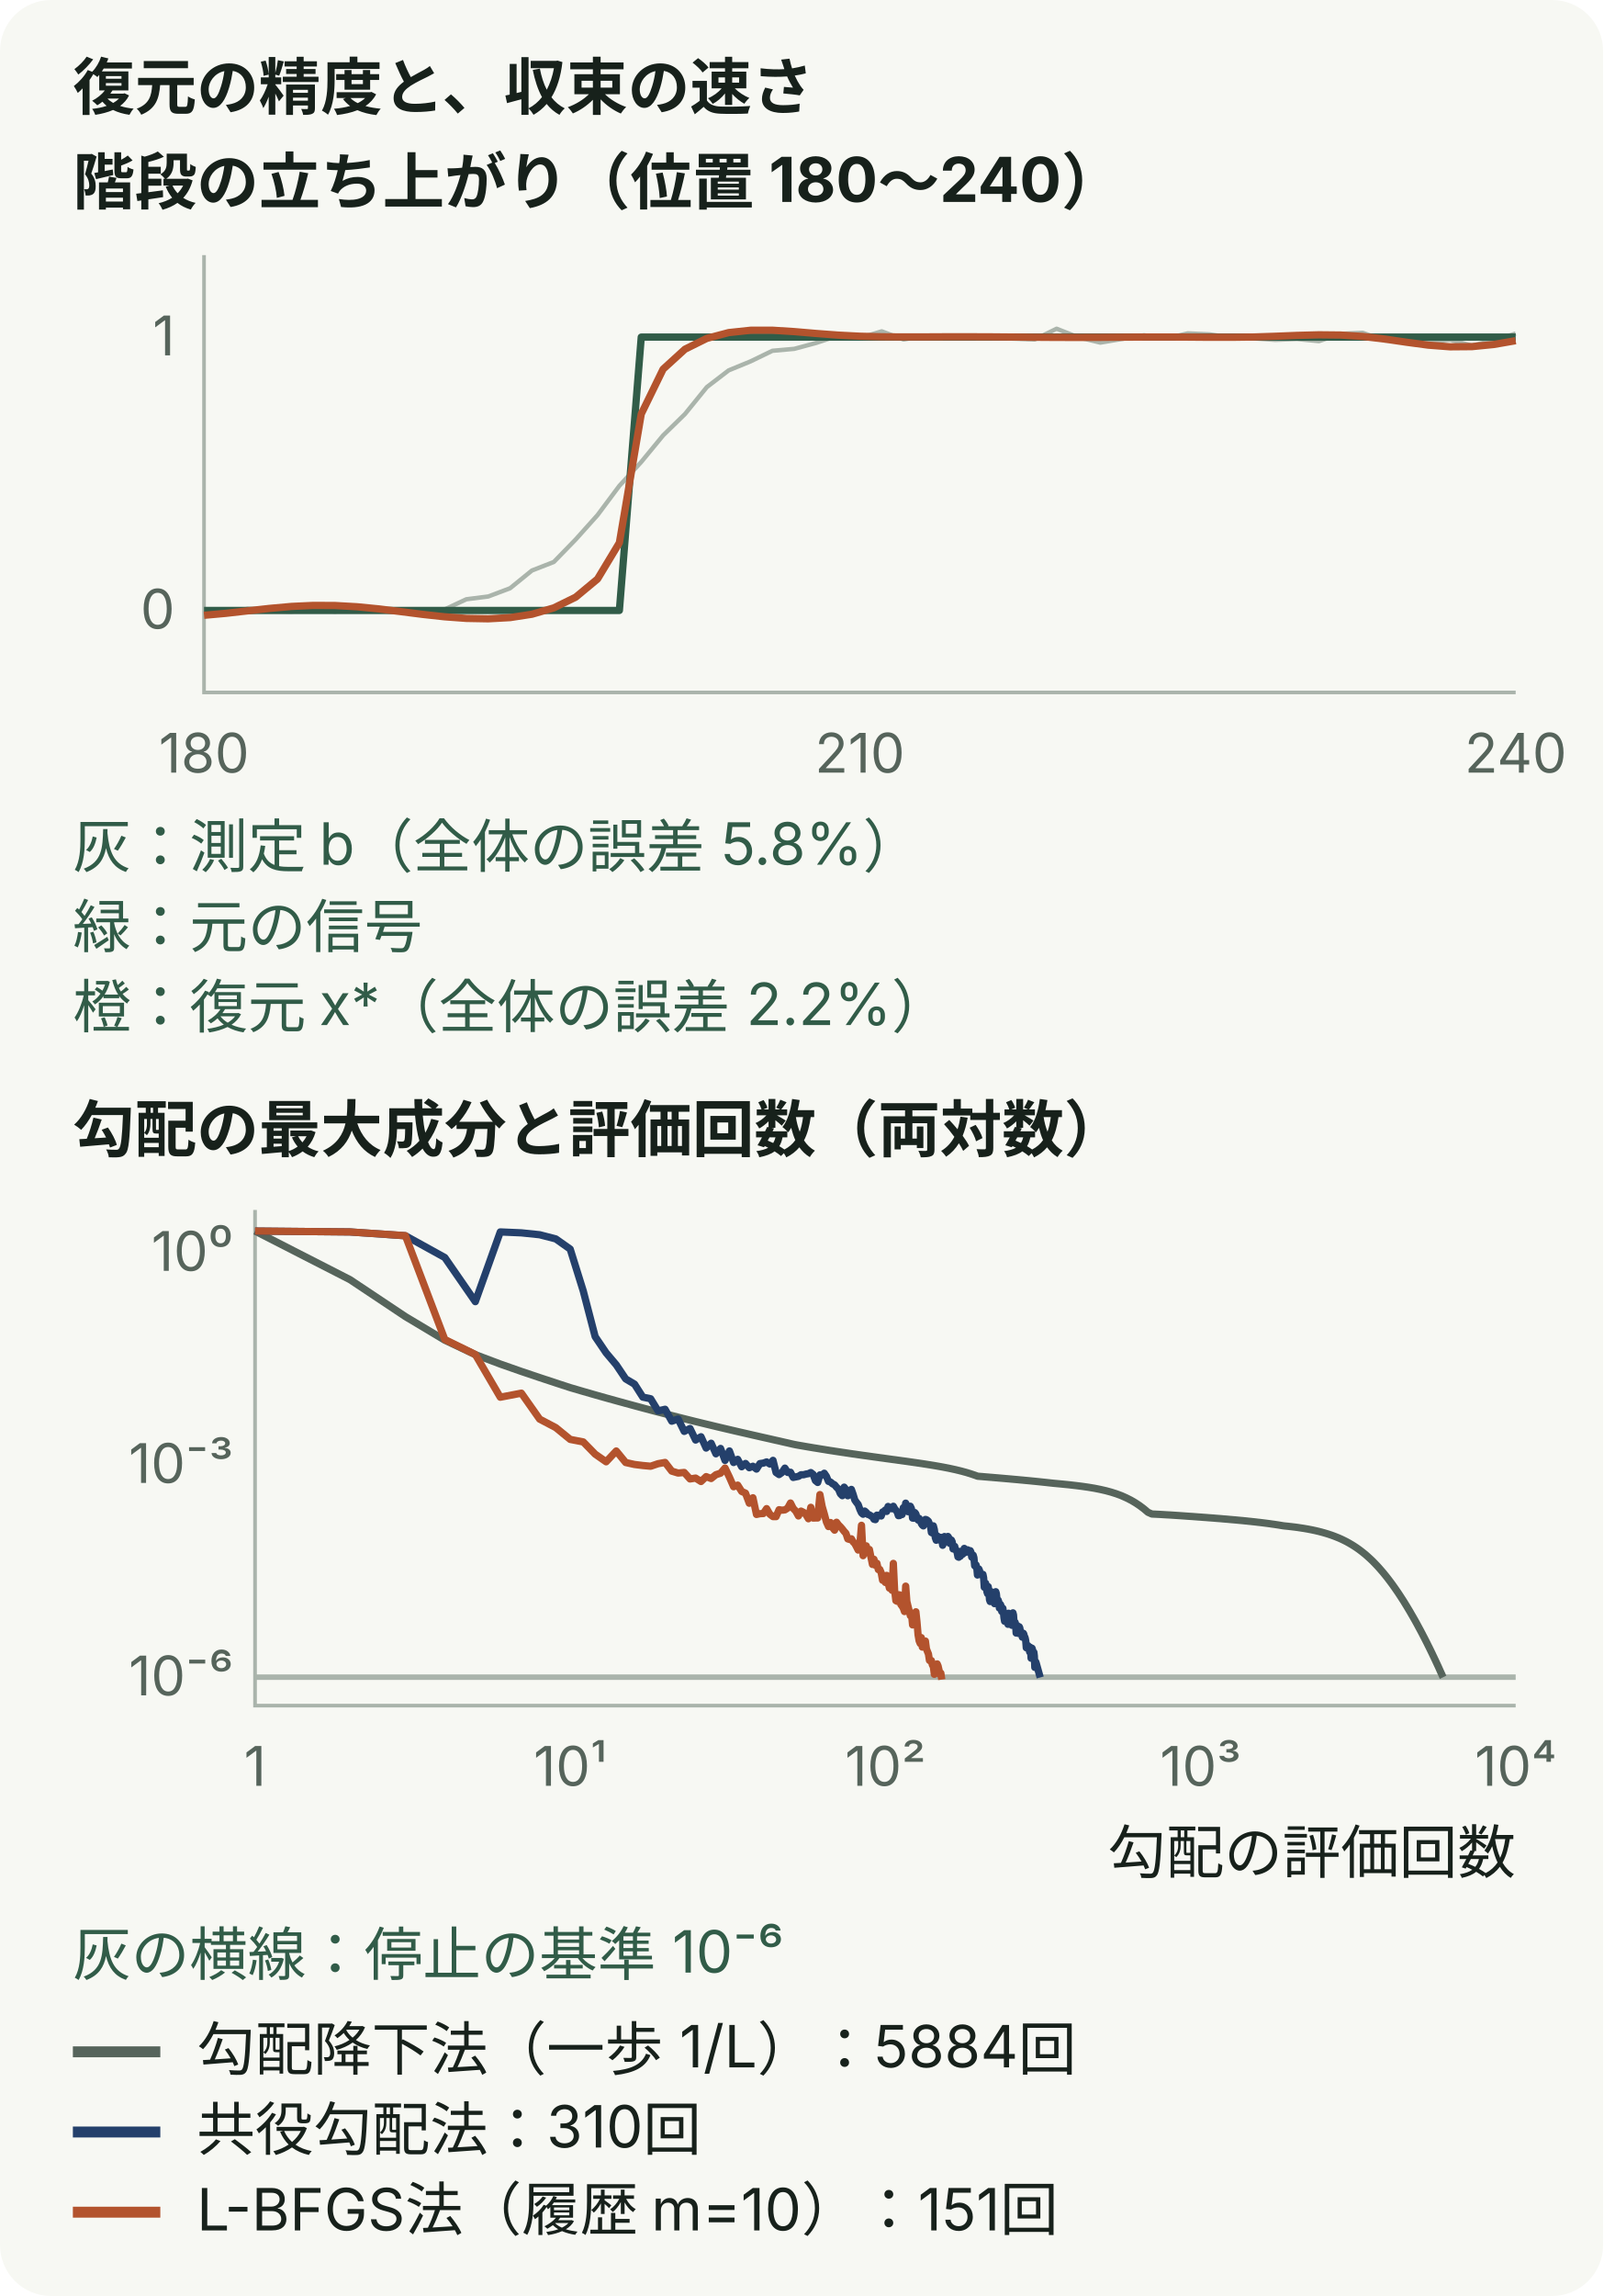
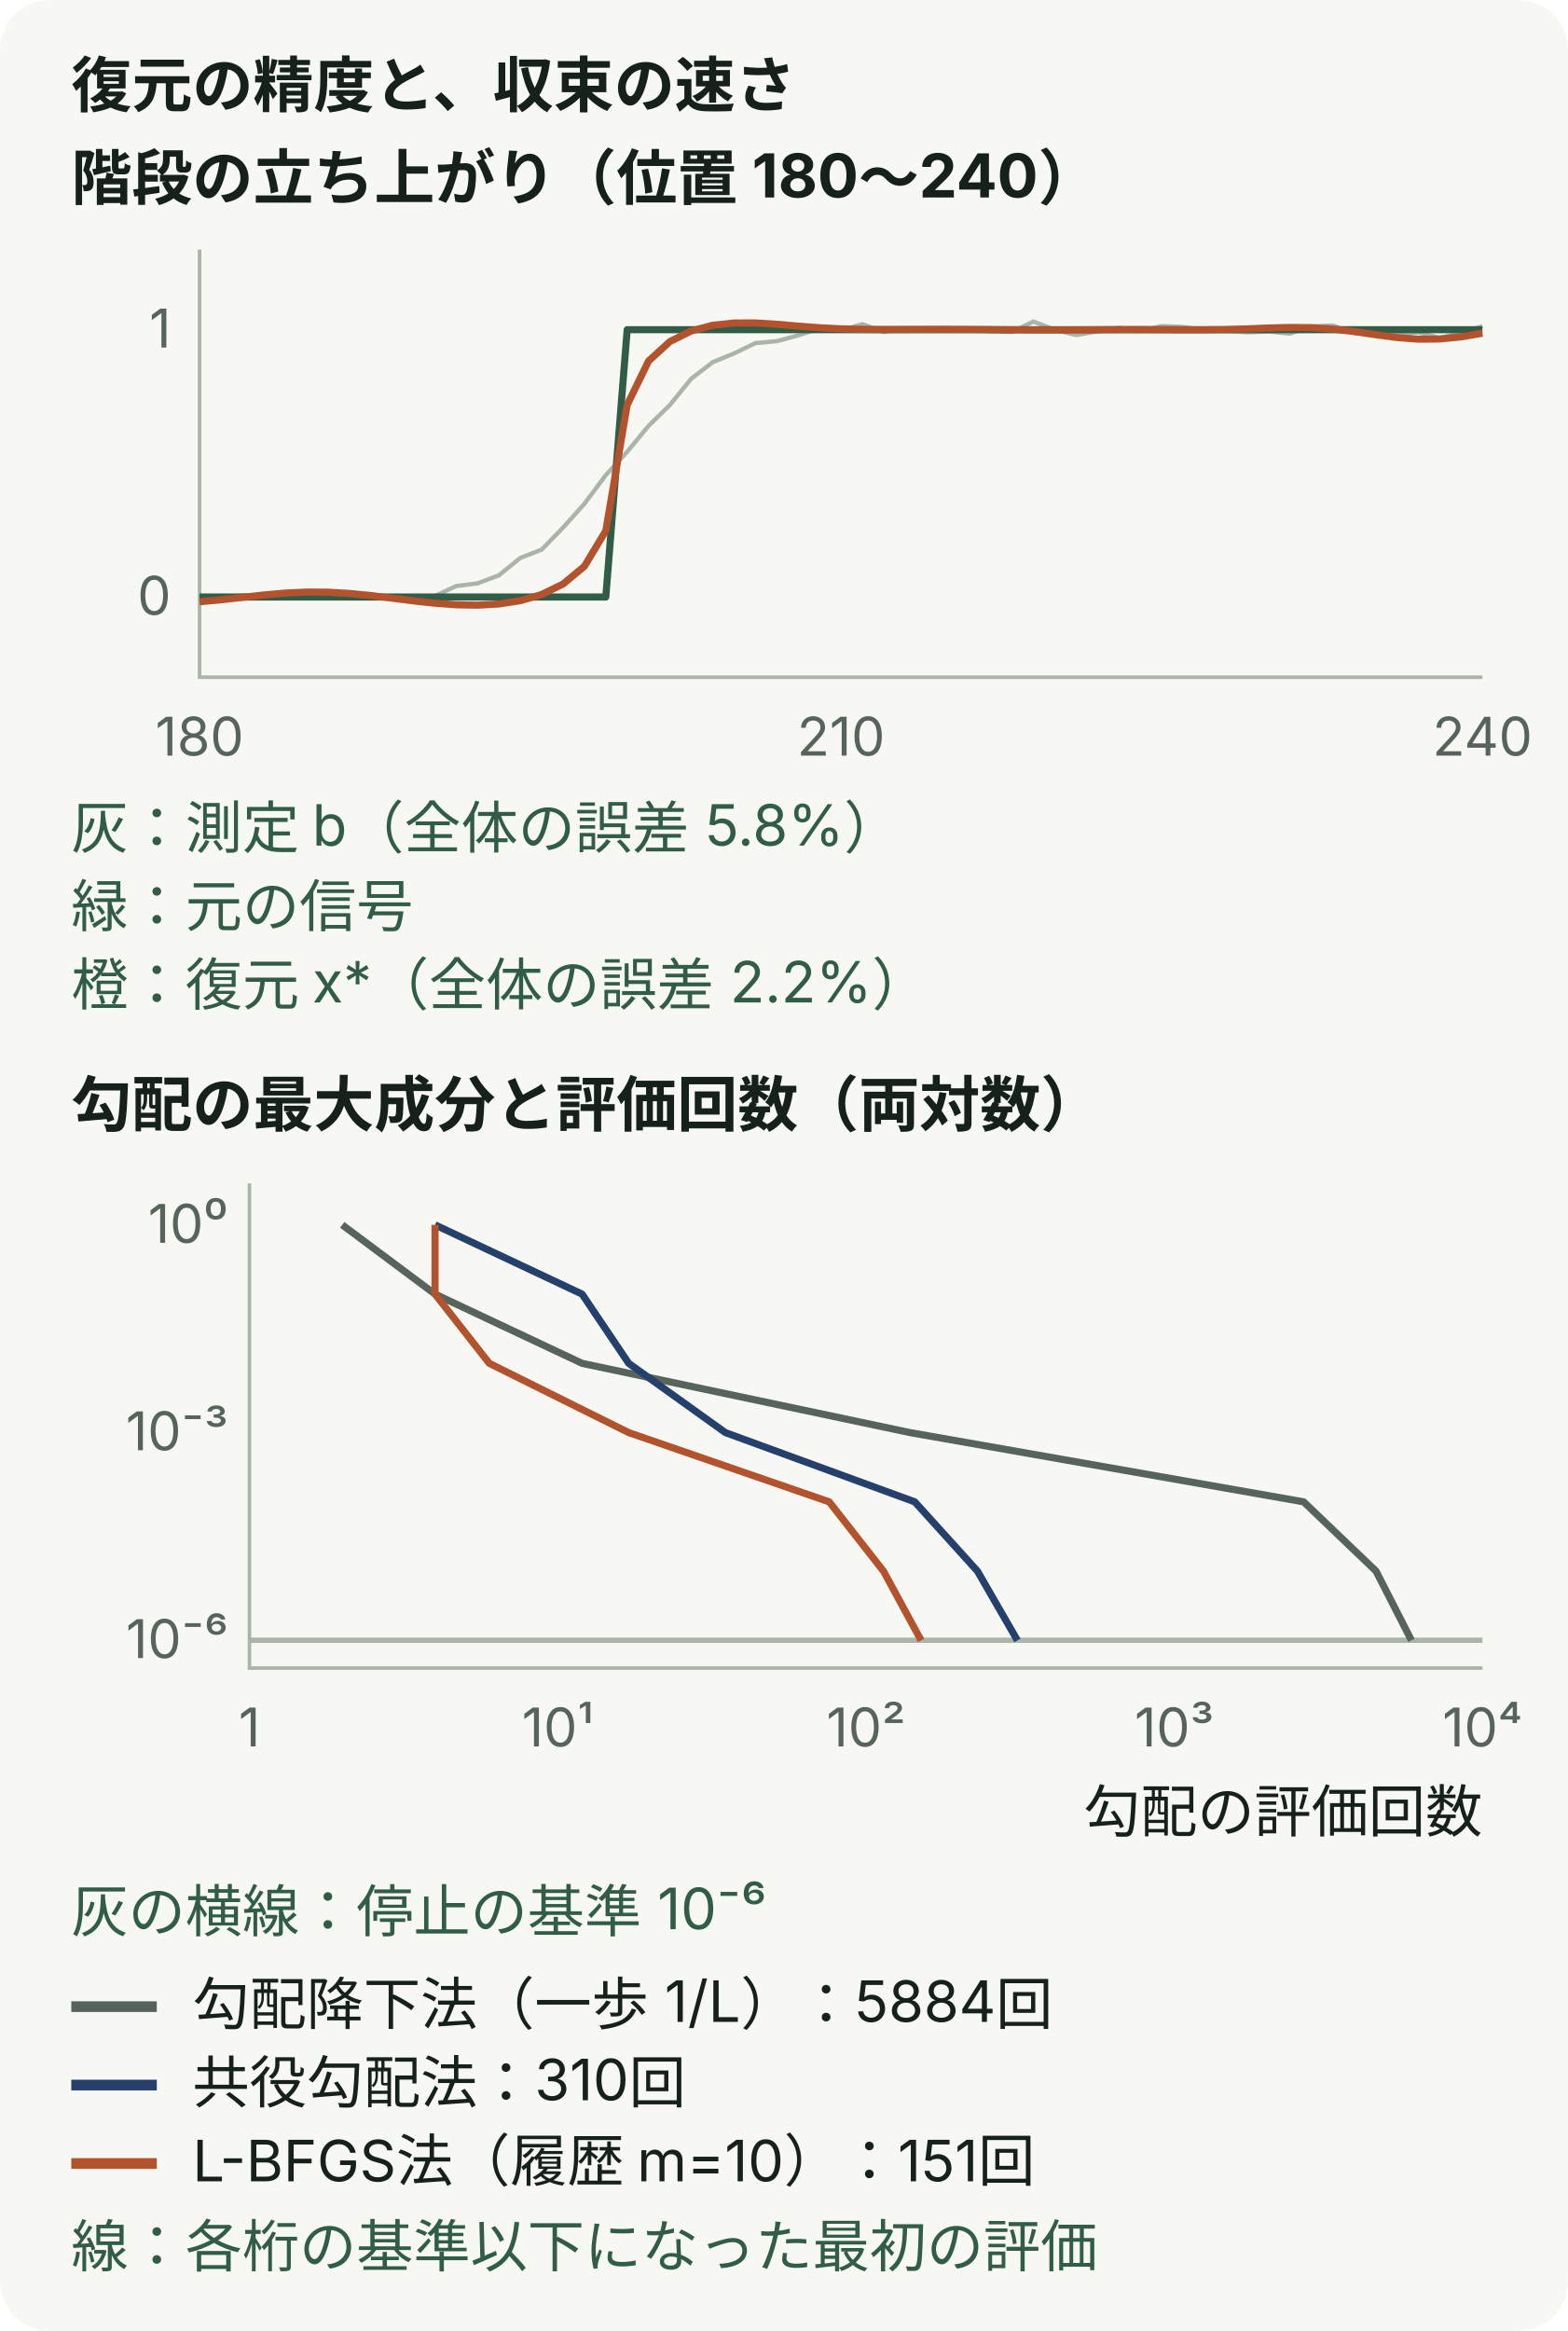
- <svg xmlns="http://www.w3.org/2000/svg" width="440" height="630" viewBox="0 0 440 630" role="img" aria-labelledby="figure-title figure-description">
+ <svg xmlns="http://www.w3.org/2000/svg" width="440" height="654" viewBox="0 0 440 654" role="img" aria-labelledby="figure-title figure-description">
  <style>text{font-family:system-ui,-apple-system,'Segoe UI',sans-serif;font-size:16px;fill:#17211b}.title{font-size:17px;font-weight:700}.tick{font-size:15px;fill:#56645b}.note{fill:#315c48}</style>
-   <rect width="440" height="630" rx="14" fill="#f7f8f3" />
+   <rect width="440" height="654" rx="14" fill="#f7f8f3" />
  <text x="20" y="30" class="title">復元の精度と、収束の速さ</text>
  <path d="M56 70V190H416" fill="none" stroke="#aab4ab" />
  <text x="48.0" y="172.5" class="tick" text-anchor="end">0</text>
  <text x="48.0" y="97.5" class="tick" text-anchor="end">1</text>
  <text x="56.0" y="212.0" class="tick" text-anchor="middle">180</text>
  <text x="236.0" y="212.0" class="tick" text-anchor="middle">210</text>
  <text x="416.0" y="212.0" class="tick" text-anchor="middle">240</text>
  <text x="20.0" y="56.0" class="title">階段の立ち上がり（位置 180〜240）</text>
  <polyline points="56.00,167.65 62.00,168.28 68.00,167.04 74.00,167.65 80.00,167.82 86.00,167.10 92.00,167.83 98.00,166.39 104.00,167.09 110.00,167.54 116.00,168.31 122.00,167.24 128.00,164.43 134.00,163.67 140.00,161.41 146.00,156.54 152.00,154.20 158.00,148.03 164.00,141.34 170.00,133.30 176.00,126.76 182.00,119.47 188.00,113.61 194.00,106.22 200.00,101.62 206.00,99.16 212.00,96.25 218.00,95.72 224.00,94.10 230.00,92.11 236.00,92.72 242.00,90.92 248.00,93.16 254.00,92.09 260.00,92.66 266.00,92.08 272.00,92.51 278.00,92.92 284.00,93.15 290.00,90.20 296.00,92.56 302.00,94.01 308.00,92.99 314.00,91.99 320.00,92.88 326.00,91.48 332.00,91.75 338.00,92.61 344.00,92.85 350.00,93.25 356.00,93.02 362.00,93.60 368.00,91.60 374.00,91.31 380.00,93.44 386.00,93.39 392.00,93.83 398.00,93.22 404.00,94.83 410.00,93.36 416.00,91.53" fill="none" stroke="#aab4ab" stroke-width="1.2" stroke-linejoin="round" />
  <polyline points="56.00,167.50 62.00,167.50 68.00,167.50 74.00,167.50 80.00,167.50 86.00,167.50 92.00,167.50 98.00,167.50 104.00,167.50 110.00,167.50 116.00,167.50 122.00,167.50 128.00,167.50 134.00,167.50 140.00,167.50 146.00,167.50 152.00,167.50 158.00,167.50 164.00,167.50 170.00,167.50 176.00,92.50 182.00,92.50 188.00,92.50 194.00,92.50 200.00,92.50 206.00,92.50 212.00,92.50 218.00,92.50 224.00,92.50 230.00,92.50 236.00,92.50 242.00,92.50 248.00,92.50 254.00,92.50 260.00,92.50 266.00,92.50 272.00,92.50 278.00,92.50 284.00,92.50 290.00,92.50 296.00,92.50 302.00,92.50 308.00,92.50 314.00,92.50 320.00,92.50 326.00,92.50 332.00,92.50 338.00,92.50 344.00,92.50 350.00,92.50 356.00,92.50 362.00,92.50 368.00,92.50 374.00,92.50 380.00,92.50 386.00,92.50 392.00,92.50 398.00,92.50 404.00,92.50 410.00,92.50 416.00,92.50" fill="none" stroke="#315c48" stroke-width="2.0" stroke-linejoin="round" />
  <polyline points="56.00,168.83 62.00,168.29 68.00,167.61 74.00,166.94 80.00,166.40 86.00,166.12 92.00,166.15 98.00,166.49 104.00,167.08 110.00,167.82 116.00,168.58 122.00,169.24 128.00,169.68 134.00,169.79 140.00,169.46 146.00,168.54 152.00,166.80 158.00,163.86 164.00,158.88 170.00,148.93 176.00,113.60 182.00,101.29 188.00,95.82 194.00,92.85 200.00,91.26 206.00,90.62 212.00,90.61 218.00,90.99 224.00,91.50 230.00,91.95 236.00,92.26 242.00,92.41 248.00,92.45 254.00,92.44 260.00,92.41 266.00,92.41 272.00,92.43 278.00,92.48 284.00,92.54 290.00,92.58 296.00,92.59 302.00,92.57 308.00,92.52 314.00,92.48 320.00,92.47 326.00,92.50 332.00,92.55 338.00,92.55 344.00,92.47 350.00,92.27 356.00,92.03 362.00,91.87 368.00,91.93 374.00,92.32 380.00,93.02 386.00,93.90 392.00,94.70 398.00,95.16 404.00,95.11 410.00,94.52 416.00,93.48" fill="none" stroke="#b3532d" stroke-width="2.0" stroke-linejoin="round" />
  <text x="20.0" y="238.0" class="note">灰：測定 b（全体の誤差 5.8%）</text>
  <text x="20.0" y="260.0" class="note">緑：元の信号</text>
  <text x="20.0" y="282.0" class="note">橙：復元 x*（全体の誤差 2.2%）</text>
  <text x="20.0" y="316.0" class="title">勾配の最大成分と評価回数（両対数）</text>
  <path d="M70 332V468H416" fill="none" stroke="#aab4ab" />
  <text x="70.0" y="490.0" class="tick" text-anchor="middle">1</text>
  <text x="156.5" y="490.0" class="tick" text-anchor="middle">10¹</text>
  <text x="243.0" y="490.0" class="tick" text-anchor="middle">10²</text>
  <text x="329.5" y="490.0" class="tick" text-anchor="middle">10³</text>
  <text x="416.0" y="490.0" class="tick" text-anchor="middle">10⁴</text>
  <text x="64.0" y="465.2" class="tick" text-anchor="end">10⁻⁶</text>
  <text x="64.0" y="406.9" class="tick" text-anchor="end">10⁻³</text>
  <text x="64.0" y="348.7" class="tick" text-anchor="end">10⁰</text>
  <path d="M70 460.2H416" fill="none" stroke="#aab4ab" stroke-width="1.5" />
-   <polyline points="70.00,337.79 96.04,351.11 111.27,361.26 122.08,367.73 130.46,371.70 137.31,374.28 143.10,376.31 148.12,378.00 152.54,379.46 156.50,380.75 160.08,381.80 163.35,382.74 166.36,383.59 169.14,384.36 171.73,385.07 174.16,385.73 176.43,386.34 178.58,386.91 180.61,387.44 182.54,387.94 184.37,388.41 186.12,388.86 187.79,389.28 189.39,389.68 190.92,390.06 192.40,390.42 193.81,390.76 195.18,391.09 196.50,391.41 197.77,391.71 199.00,392.00 200.20,392.28 201.35,392.55 202.47,392.81 203.56,393.06 204.62,393.30 205.65,393.54 206.65,393.77 207.63,393.99 208.58,394.21 209.51,394.42 210.41,394.62 211.30,394.82 212.16,395.02 213.00,395.21 213.83,395.39 214.64,395.58 215.43,395.76 216.20,395.93 216.96,396.11 217.70,396.28 218.43,396.43 219.15,396.56 219.85,396.68 220.54,396.80 221.22,396.92 221.88,397.03 222.54,397.14 223.18,397.25 223.81,397.35 224.43,397.45 225.04,397.55 225.64,397.65 226.23,397.74 226.82,397.84 227.39,397.93 227.96,398.02 228.51,398.10 229.06,398.19 229.60,398.27 230.13,398.35 230.66,398.43 231.18,398.51 231.69,398.58 232.19,398.66 232.69,398.73 233.18,398.81 233.67,398.88 234.14,398.95 234.62,399.01 235.08,399.08 235.54,399.15 236.00,399.21 236.45,399.28 236.89,399.34 237.33,399.40 237.77,399.46 238.20,399.52 238.62,399.58 239.04,399.64 239.46,399.70 239.87,399.76 240.27,399.81 240.68,399.87 241.07,399.92 241.47,399.98 241.86,400.03 242.24,400.08 242.62,400.13 243.00,400.19 243.37,400.24 243.74,400.29 244.11,400.34 244.47,400.39 244.83,400.44 245.19,400.49 245.54,400.53 245.89,400.58 246.24,400.63 246.58,400.68 246.92,400.72 247.26,400.77 247.59,400.82 247.92,400.86 248.25,400.91 248.58,400.95 248.90,401.00 249.22,401.04 249.53,401.09 249.85,401.13 250.16,401.18 250.47,401.22 250.78,401.27 251.08,401.31 251.38,401.35 251.68,401.40 251.98,401.44 252.27,401.48 252.57,401.53 252.86,401.57 253.14,401.61 253.43,401.66 253.71,401.70 253.99,401.74 254.27,401.79 254.55,401.83 254.83,401.88 255.10,401.92 255.37,401.96 255.64,402.01 255.91,402.05 256.17,402.09 256.44,402.14 256.70,402.18 256.96,402.23 257.22,402.27 257.47,402.32 257.73,402.36 257.98,402.41 258.23,402.45 258.48,402.50 258.73,402.54 258.98,402.59 259.22,402.64 259.46,402.68 259.71,402.73 259.95,402.78 260.18,402.82 260.42,402.87 260.66,402.92 260.89,402.97 261.12,403.02 261.35,403.07 261.58,403.12 261.81,403.17 262.04,403.22 262.26,403.27 262.49,403.32 262.71,403.38 262.93,403.43 263.15,403.48 263.37,403.54 263.59,403.59 263.81,403.65 264.02,403.70 264.24,403.76 264.45,403.82 264.66,403.88 264.87,403.93 265.08,403.99 265.29,404.05 265.50,404.11 265.70,404.18 265.91,404.24 266.11,404.30 266.31,404.36 266.51,404.43 266.71,404.49 266.91,404.56 267.11,404.63 267.31,404.70 267.51,404.76 267.70,404.83 267.89,404.90 268.09,404.97 268.28,405.05 268.47,405.07 268.66,405.09 268.85,405.10 269.04,405.12 269.23,405.13 269.41,405.15 269.60,405.16 269.78,405.18 269.97,405.20 270.15,405.21 270.33,405.23 270.51,405.24 270.69,405.26 270.87,405.27 271.05,405.29 271.23,405.30 271.40,405.32 271.58,405.33 271.76,405.35 271.93,405.36 272.10,405.37 272.28,405.39 272.45,405.40 272.62,405.42 272.79,405.43 272.96,405.45 273.13,405.46 273.30,405.48 273.46,405.49 273.63,405.50 273.80,405.52 273.96,405.53 274.13,405.55 274.29,405.56 274.45,405.57 274.61,405.59 274.78,405.60 274.94,405.62 275.10,405.63 275.26,405.64 275.42,405.66 275.57,405.67 275.73,405.68 275.89,405.70 276.04,405.71 276.20,405.73 276.35,405.74 276.51,405.75 276.66,405.77 276.82,405.78 276.97,405.79 277.12,405.81 277.27,405.82 277.42,405.83 277.57,405.85 277.72,405.86 277.87,405.87 278.02,405.89 278.17,405.90 278.31,405.91 278.46,405.93 278.61,405.94 278.75,405.95 278.90,405.97 279.04,405.98 279.18,405.99 279.33,406.00 279.47,406.02 279.61,406.03 279.75,406.04 279.89,406.06 280.03,406.07 280.17,406.08 280.31,406.10 280.45,406.11 280.59,406.12 280.73,406.13 280.87,406.15 281.00,406.16 281.14,406.17 281.27,406.19 281.41,406.20 281.54,406.21 281.68,406.22 281.81,406.24 281.95,406.25 282.08,406.26 282.21,406.27 282.34,406.29 282.48,406.30 282.61,406.31 282.74,406.32 282.87,406.34 283.00,406.35 283.13,406.36 283.26,406.38 283.38,406.39 283.51,406.40 283.64,406.41 283.77,406.43 283.89,406.44 284.02,406.45 284.15,406.46 284.27,406.48 284.40,406.49 286.81,406.74 289.08,406.99 291.22,407.19 293.25,407.39 295.17,407.61 297.00,407.84 298.74,408.09 300.41,408.37 302.01,408.69 303.54,409.04 305.01,409.44 306.42,409.89 307.79,410.40 309.10,410.98 310.37,411.62 311.60,412.34 312.79,413.13 313.95,414.00 315.07,414.95 316.15,415.43 317.21,415.48 318.24,415.53 319.24,415.59 320.21,415.65 321.16,415.70 322.09,415.76 322.99,415.82 323.88,415.88 324.74,415.94 325.58,416.00 326.41,416.06 327.22,416.11 328.01,416.17 328.78,416.23 329.54,416.28 330.28,416.34 331.01,416.39 331.72,416.45 332.43,416.50 333.11,416.55 333.79,416.61 334.46,416.66 335.11,416.71 335.75,416.77 336.38,416.82 337.00,416.87 337.61,416.93 338.21,416.98 338.80,417.03 339.38,417.08 339.96,417.14 340.52,417.19 341.08,417.24 341.63,417.30 342.17,417.35 342.70,417.41 343.22,417.46 343.74,417.52 344.25,417.57 344.76,417.63 345.25,417.69 345.74,417.74 346.23,417.80 346.71,417.86 347.18,417.92 347.65,417.98 348.11,418.04 348.56,418.10 349.01,418.17 349.46,418.23 349.90,418.29 350.33,418.36 350.76,418.42 351.18,418.49 351.60,418.56 352.02,418.63 352.43,418.69 352.83,418.73 353.23,418.77 353.63,418.81 354.03,418.86 354.41,418.90 354.80,418.95 355.18,418.99 355.56,419.04 355.93,419.09 356.30,419.14 356.67,419.20 357.03,419.25 357.39,419.31 357.75,419.36 358.10,419.42 358.45,419.48 358.79,419.54 359.14,419.60 359.48,419.67 359.81,419.73 360.15,419.80 360.48,419.87 360.81,419.94 361.13,420.01 361.45,420.09 361.77,420.16 362.09,420.24 362.40,420.32 362.72,420.40 363.02,420.49 363.33,420.57 363.64,420.66 363.94,420.75 364.24,420.84 364.53,420.93 364.83,421.03 365.12,421.13 365.41,421.22 365.70,421.33 365.98,421.43 366.27,421.54 366.55,421.65 366.83,421.76 367.10,421.87 367.38,421.98 367.65,422.10 367.92,422.22 368.19,422.34 368.46,422.47 368.73,422.60 368.99,422.73 369.25,422.86 369.51,422.99 369.77,423.13 370.02,423.27 370.28,423.41 370.53,423.56 370.78,423.71 371.03,423.85 371.28,424.01 371.53,424.16 371.77,424.32 372.01,424.48 372.26,424.64 372.50,424.81 372.73,424.97 372.97,425.14 373.21,425.32 373.44,425.49 373.67,425.67 373.90,425.85 374.13,426.03 374.36,426.22 374.59,426.40 374.82,426.59 375.04,426.79 375.26,426.98 375.48,427.18 375.70,427.38 375.92,427.58 376.14,427.78 376.36,427.99 376.57,428.19 376.79,428.40 377.00,428.62 377.21,428.83 377.42,429.05 377.63,429.27 377.84,429.49 378.05,429.71 378.25,429.93 378.46,430.16 378.66,430.39 378.86,430.62 379.06,430.85 379.26,431.08 379.46,431.31 379.66,431.55 379.86,431.79 380.05,432.03 380.25,432.27 380.44,432.51 380.64,432.76 380.83,433.00 381.02,433.25 381.21,433.50 381.40,433.75 381.59,434.00 381.77,434.25 381.96,434.50 382.15,434.76 382.33,435.01 382.51,435.27 382.70,435.53 382.88,435.79 383.06,436.05 383.24,436.31 383.42,436.57 383.60,436.83 383.78,437.09 383.95,437.36 384.13,437.62 384.30,437.89 384.48,438.16 384.65,438.43 384.82,438.69 385.00,438.96 385.17,439.23 385.34,439.50 385.51,439.78 385.68,440.05 385.84,440.32 386.01,440.59 386.18,440.87 386.34,441.14 386.51,441.42 386.67,441.69 386.84,441.97 387.00,442.24 387.16,442.52 387.32,442.80 387.48,443.08 387.64,443.35 387.80,443.63 387.96,443.91 388.12,444.19 388.28,444.47 388.44,444.75 388.59,445.03 388.75,445.31 388.90,445.59 389.06,445.88 389.21,446.16 389.36,446.44 389.51,446.72 389.67,447.01 389.82,447.29 389.97,447.57 390.12,447.86 390.27,448.14 390.42,448.42 390.56,448.71 390.71,448.99 390.86,449.28 391.01,449.56 391.15,449.85 391.30,450.13 391.44,450.42 391.59,450.70 391.73,450.99 391.87,451.27 392.01,451.56 392.16,451.85 392.30,452.13 392.44,452.42 392.58,452.70 392.72,452.99 392.86,453.28 393.00,453.57 393.14,453.85 393.27,454.14 393.41,454.43 393.55,454.71 393.68,455.00 393.82,455.29 393.96,455.58 394.09,455.86 394.22,456.15 394.36,456.44 394.49,456.73 394.63,457.02 394.76,457.30 394.89,457.59 395.02,457.88 395.15,458.17 395.28,458.46 395.41,458.75 395.54,459.04 395.67,459.32 395.80,459.61 395.93,459.90 396.06,460.19 396.08,460.23" fill="none" stroke="#56645b" stroke-width="2.0" stroke-linejoin="round" />
-   <polyline points="70.00,337.79 96.04,338.03 111.27,339.08 122.08,345.05 130.46,357.16 137.31,338.03 143.10,338.28 148.12,338.80 152.54,339.94 156.50,342.74 160.08,354.22 163.35,366.76 166.36,371.21 169.14,374.50 171.73,378.36 174.16,379.80 176.43,383.36 178.58,383.81 180.61,387.14 182.54,386.69 184.37,389.96 186.12,389.36 187.79,392.76 189.39,391.97 190.92,395.13 192.40,394.23 193.81,397.33 195.18,396.01 196.50,398.91 197.77,397.44 199.00,400.73 200.20,398.13 201.35,401.30 202.47,400.43 203.56,402.46 204.62,401.56 205.65,402.73 206.65,402.32 207.63,403.10 208.58,401.59 209.51,401.46 210.41,401.14 211.30,401.71 212.16,400.71 213.00,404.04 213.83,404.61 214.64,404.03 215.43,402.84 216.20,404.03 216.96,403.97 217.70,405.39 218.43,405.24 219.15,405.10 219.85,404.66 220.54,404.66 221.22,404.47 221.88,404.36 222.54,404.06 223.18,404.56 223.81,406.26 224.43,406.77 225.04,404.70 225.64,404.73 226.23,404.24 226.82,405.11 227.39,406.47 227.96,406.66 228.51,407.15 229.06,407.42 229.60,408.08 230.13,408.59 230.66,409.87 231.18,410.40 231.69,408.06 232.19,408.73 232.69,410.42 233.18,409.98 233.67,408.68 234.14,410.02 234.62,411.60 235.08,412.25 235.54,412.83 236.00,414.13 236.45,415.11 236.89,415.49 237.33,414.62 237.77,415.01 238.20,415.54 238.62,415.66 239.04,415.95 239.46,416.14 239.87,416.87 240.27,416.97 240.68,415.74 241.07,415.79 241.47,415.91 241.86,415.97 242.24,414.88 242.62,414.72 243.00,414.32 243.37,414.72 243.74,413.36 244.11,413.96 244.47,413.84 244.83,413.99 245.19,413.31 245.54,413.96 245.89,414.40 246.24,414.84 246.58,415.88 246.92,415.85 247.26,415.42 247.59,415.57 247.92,413.71 248.25,414.65 248.58,412.45 248.90,413.22 249.22,414.79 249.53,414.37 249.85,413.30 250.16,413.96 250.47,416.55 250.78,416.58 251.08,415.03 251.38,415.40 251.68,416.46 251.98,417.08 252.27,416.64 252.57,417.12 252.86,418.02 253.14,418.45 253.43,418.69 253.71,418.19 253.99,416.92 254.27,416.98 254.55,417.18 254.83,417.44 255.10,418.13 255.37,418.63 255.64,420.51 255.91,420.64 256.17,418.68 256.44,419.69 256.70,421.89 256.96,422.63 257.22,421.42 257.47,421.84 257.73,422.50 257.98,422.61 258.23,421.83 258.48,422.37 258.73,424.01 258.98,423.41 259.22,421.61 259.46,421.82 259.71,422.54 259.95,422.23 260.18,421.59 260.42,421.94 260.66,423.47 260.89,423.19 261.12,422.58 261.35,423.07 261.58,425.01 261.81,424.80 262.04,424.30 262.26,425.29 262.49,425.34 262.71,426.05 262.93,427.18 263.15,427.29 263.37,426.27 263.59,427.01 263.81,425.65 264.02,425.84 264.24,426.45 264.45,425.99 264.66,424.87 264.87,425.14 265.08,425.96 265.29,425.78 265.50,425.24 265.70,425.30 265.91,425.47 266.11,425.48 266.31,425.50 266.51,425.95 266.71,427.26 266.91,427.13 267.11,426.73 267.31,427.43 267.51,429.62 267.70,429.80 267.89,429.38 268.09,430.09 268.28,432.17 268.47,432.03 268.66,430.51 268.85,430.95 269.04,431.92 269.23,431.99 269.41,432.18 269.60,432.13 269.78,431.99 269.97,432.91 270.15,435.53 270.33,435.46 270.51,434.41 270.69,435.01 270.87,436.74 271.05,437.29 271.23,435.36 271.40,436.45 271.58,438.93 271.76,439.44 271.93,436.69 272.10,436.80 272.28,437.12 272.45,437.28 272.62,437.81 272.79,438.45 272.96,440.03 273.13,439.20 273.30,436.75 273.46,437.23 273.63,438.88 273.80,438.92 273.96,439.05 274.13,439.55 274.29,441.24 274.45,440.97 274.61,440.27 274.78,440.72 274.94,442.16 275.10,441.95 275.26,441.31 275.42,442.57 275.57,443.99 275.73,444.86 275.89,443.21 276.04,444.59 276.20,442.98 276.35,443.85 276.51,445.08 276.66,445.69 276.82,442.66 276.97,443.05 277.12,444.43 277.27,444.40 277.42,444.34 277.57,444.72 277.72,445.96 277.87,444.83 278.02,442.55 278.17,443.11 278.31,445.18 278.46,445.17 278.61,445.14 278.75,445.81 278.90,448.09 279.04,447.51 279.18,446.03 279.33,446.66 279.47,448.18 279.61,447.75 279.75,446.37 279.89,446.66 280.03,447.42 280.17,447.61 280.31,448.21 280.45,448.46 280.59,449.22 280.73,448.92 280.87,448.16 281.00,448.38 281.14,448.99 281.27,449.14 281.41,449.63 281.54,450.31 281.68,452.13 281.81,452.08 281.95,451.42 282.08,451.48 282.21,451.63 282.34,451.91 282.48,452.74 282.61,453.29 282.74,451.98 282.87,452.83 283.00,455.00 283.13,454.50 283.26,452.26 283.38,452.62 283.51,453.48 283.64,453.46 283.77,453.38 283.89,454.37 284.02,457.52 284.15,457.35 284.27,455.98 284.40,456.33 285.50,460.28" fill="none" stroke="#24406b" stroke-width="2.0" stroke-linejoin="round" />
-   <polyline points="70.00,337.79 96.04,338.03 111.27,339.06 122.08,367.54 130.46,371.66 137.31,383.38 143.10,382.27 148.12,389.40 152.54,391.72 156.50,394.96 160.08,395.65 163.35,399.00 166.36,401.10 169.14,398.14 171.73,401.30 174.16,401.84 176.43,402.12 178.58,402.32 180.61,401.63 182.54,401.28 184.37,403.66 186.12,404.19 187.79,404.03 189.39,405.81 190.92,405.57 192.40,406.51 193.81,405.17 195.18,405.69 196.50,404.64 197.77,404.23 199.00,402.81 200.20,405.32 201.35,407.94 202.47,407.50 203.56,409.23 204.62,409.71 205.65,412.47 206.65,410.97 207.63,415.55 208.58,415.34 209.51,415.30 210.41,413.95 211.30,415.50 212.16,416.14 213.00,416.15 213.83,414.25 214.64,414.38 215.43,414.29 216.20,413.80 216.96,412.41 217.70,413.88 218.43,414.65 219.15,415.96 219.85,414.63 220.54,414.97 221.22,415.61 221.88,416.73 222.54,413.59 223.18,416.54 223.81,416.52 224.43,416.52 225.04,410.10 225.64,413.31 226.23,415.36 226.82,417.59 227.39,418.87 227.96,417.77 228.51,419.16 229.06,419.86 229.60,417.69 230.13,418.42 230.66,418.94 231.18,419.54 231.69,420.20 232.19,420.74 232.69,422.26 233.18,422.41 233.67,422.23 234.14,423.05 234.62,423.54 235.08,424.40 235.54,425.32 236.00,423.80 236.45,418.53 236.89,426.86 237.33,425.11 237.77,424.17 238.20,426.09 238.62,425.16 239.04,427.23 239.46,429.27 239.87,427.85 240.27,429.51 240.68,428.94 241.07,430.68 241.47,430.63 241.86,431.55 242.24,433.61 242.62,432.89 243.00,434.21 243.37,432.27 243.74,434.24 244.11,435.77 244.47,435.51 244.83,436.36 245.19,428.98 245.54,436.29 245.89,439.20 246.24,439.38 246.58,437.60 246.92,437.61 247.26,440.26 247.59,440.70 247.92,441.24 248.25,442.19 248.58,435.22 248.90,439.43 249.22,440.74 249.53,441.95 249.85,443.33 250.16,442.63 250.47,445.86 250.78,444.85 251.08,445.00 251.38,442.26 251.68,445.07 251.98,448.59 252.27,450.23 252.57,450.96 252.86,449.34 253.14,451.94 253.43,451.44 253.71,451.41 253.99,450.29 254.27,452.41 254.55,453.16 254.83,453.83 255.10,455.59 255.37,455.78 255.64,455.65 255.91,456.87 256.17,457.24 256.44,459.41 256.70,457.82 256.96,456.93 257.22,456.56 257.47,457.14 257.73,458.25 257.98,459.49 258.23,459.09 258.48,460.87" fill="none" stroke="#b3532d" stroke-width="2.0" stroke-linejoin="round" />
+   <polyline points="96.04,343.66 122.08,363.09 163.35,382.51 255.37,401.94 365.83,421.37 386.14,440.80 396.08,460.23" fill="none" stroke="#56645b" stroke-width="2.0" stroke-linejoin="round" />
+   <polyline points="122.08,343.66 163.35,363.09 176.43,382.51 203.56,401.94 256.70,421.37 274.29,440.80 285.50,460.23" fill="none" stroke="#24406b" stroke-width="2.0" stroke-linejoin="round" />
+   <polyline points="122.08,343.66 122.08,363.09 137.31,382.51 176.43,401.94 232.69,421.37 247.92,440.80 258.48,460.23" fill="none" stroke="#b3532d" stroke-width="2.0" stroke-linejoin="round" />
  <text x="416.0" y="514.0" text-anchor="end">勾配の評価回数</text>
  <path d="M20 563H44" fill="none" stroke="#56645b" stroke-width="3" />
  <text x="54.0" y="568.0">勾配降下法（一歩 1/L）：5884回</text>
  <path d="M20 585H44" fill="none" stroke="#24406b" stroke-width="3" />
  <text x="54.0" y="590.0">共役勾配法：310回</text>
  <path d="M20 607H44" fill="none" stroke="#b3532d" stroke-width="3" />
  <text x="54.0" y="612.0">L-BFGS法（履歴 m=10）：151回</text>
+   <text x="20.0" y="636.0" class="note">線：各桁の基準以下になった最初の評価</text>
  <text x="20.0" y="542.0" class="note">灰の横線：停止の基準 10⁻⁶</text>
</svg>
